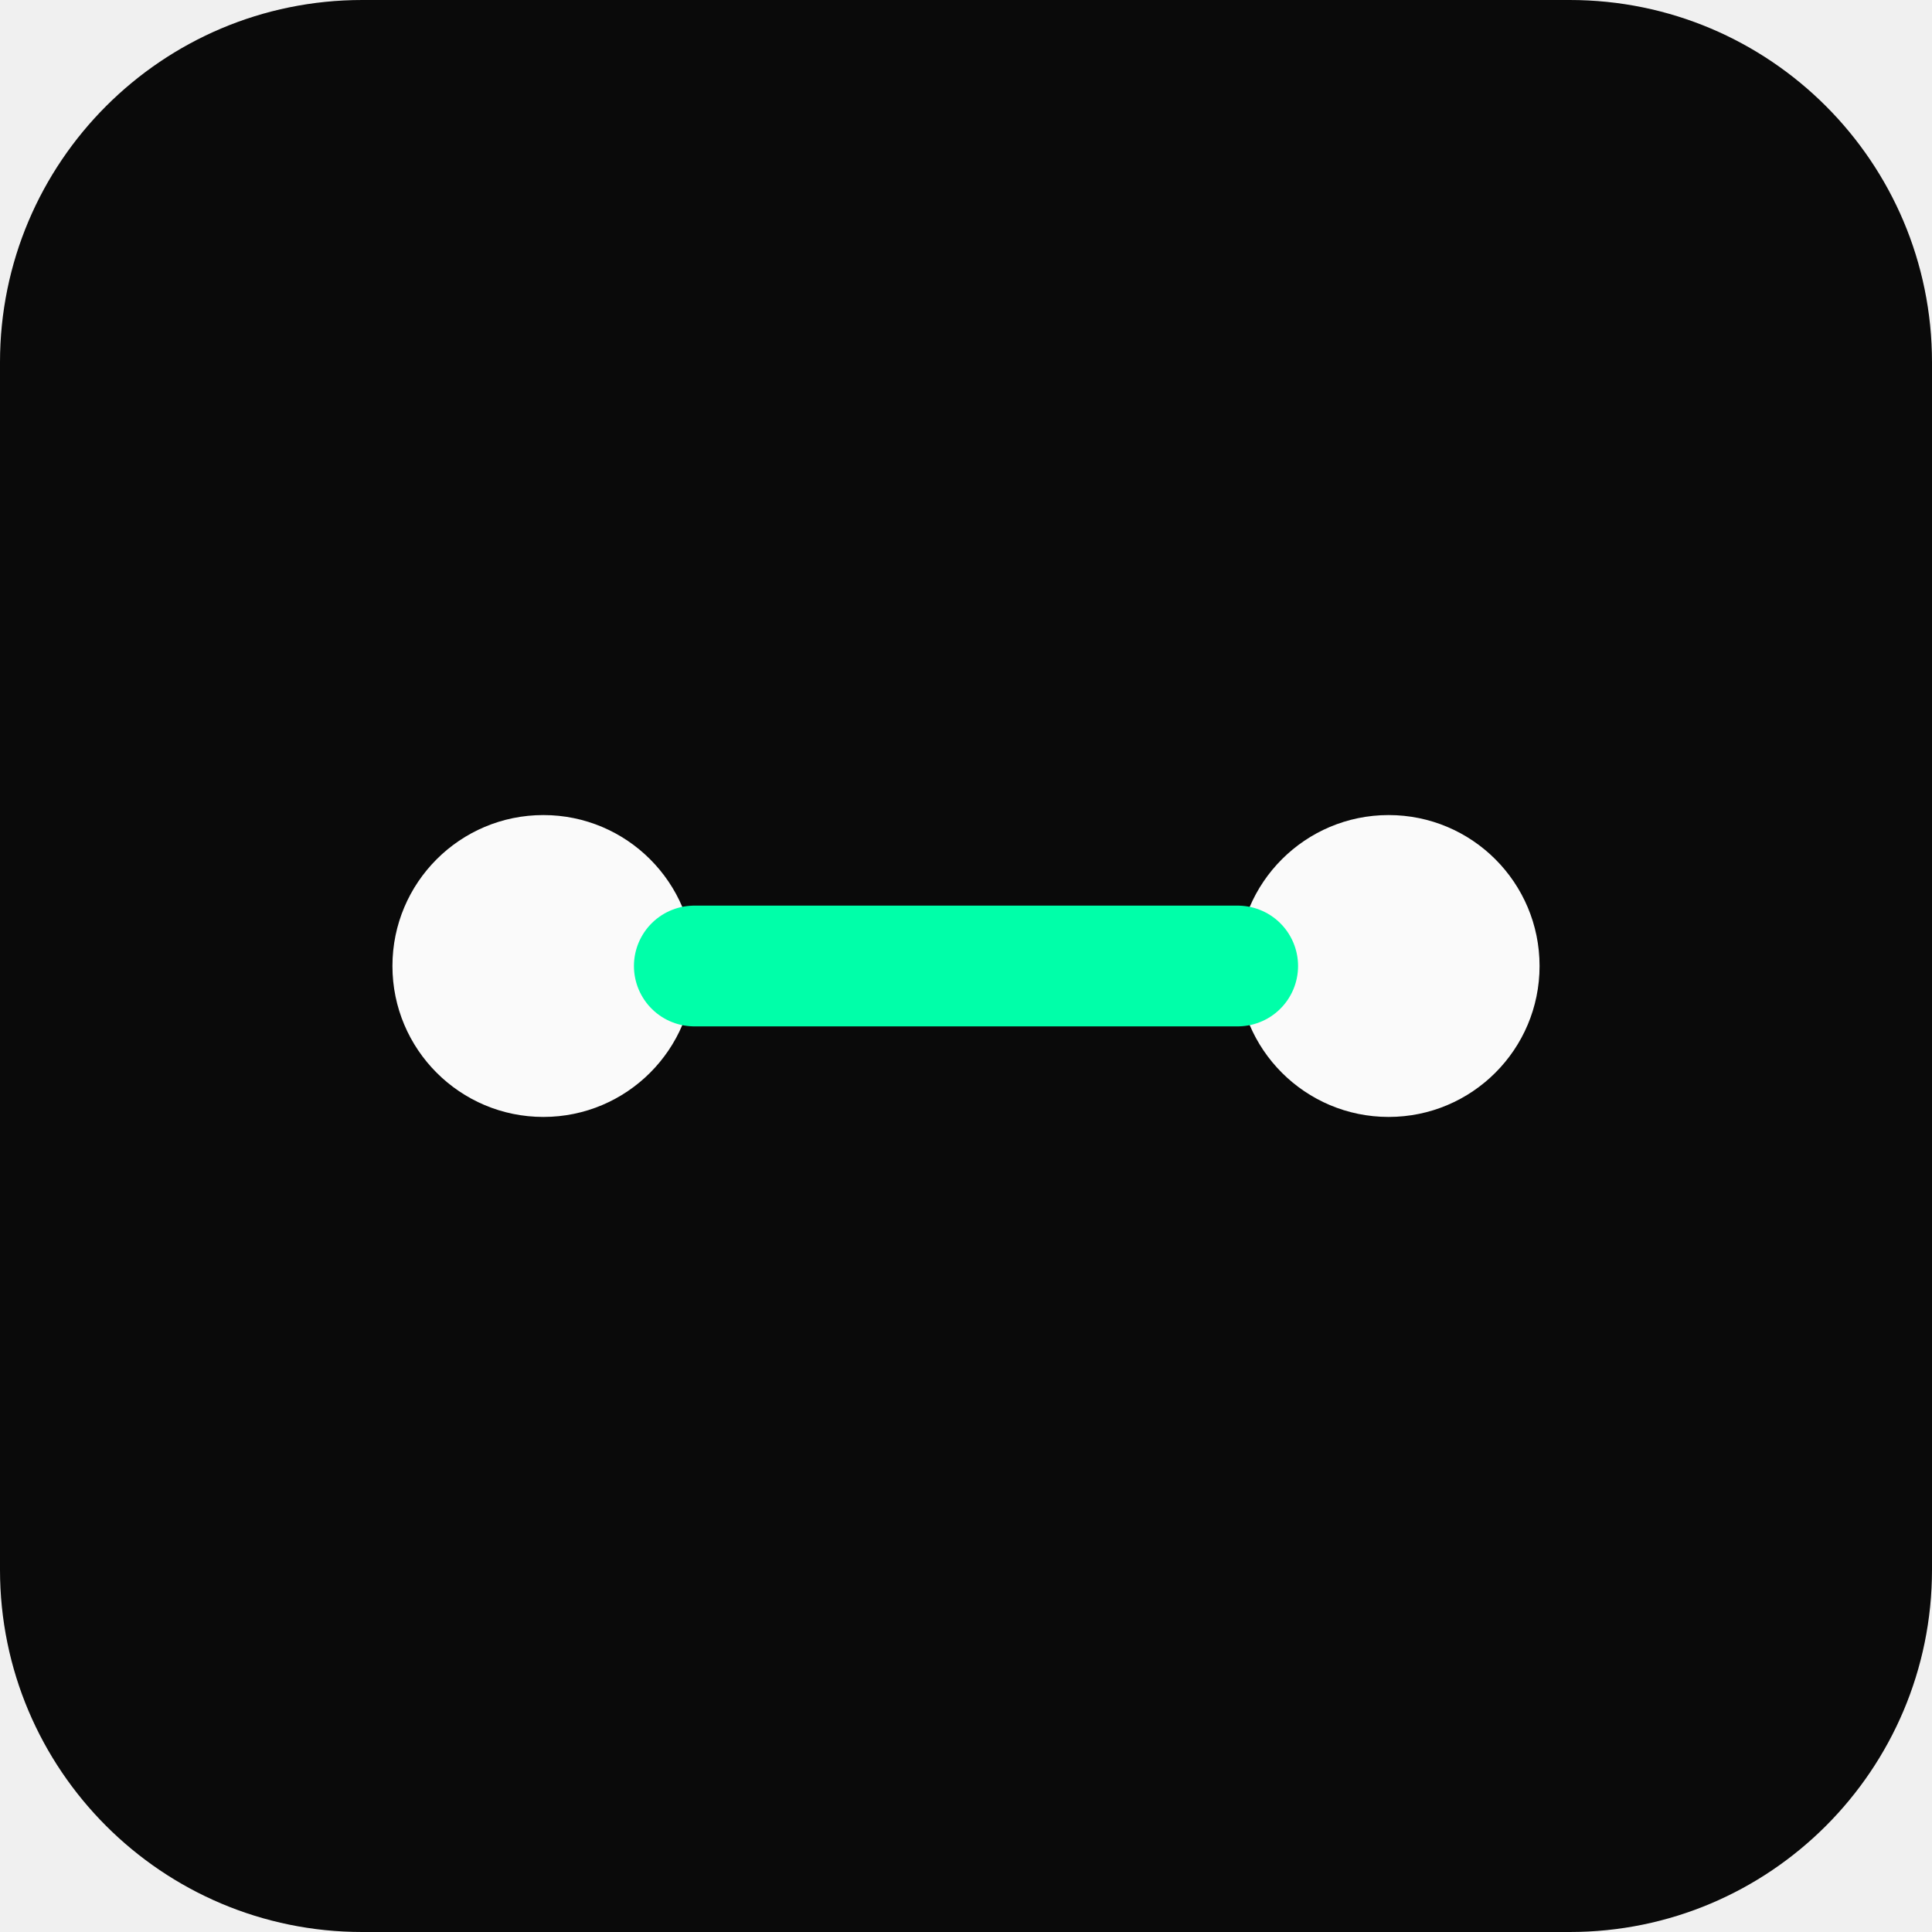
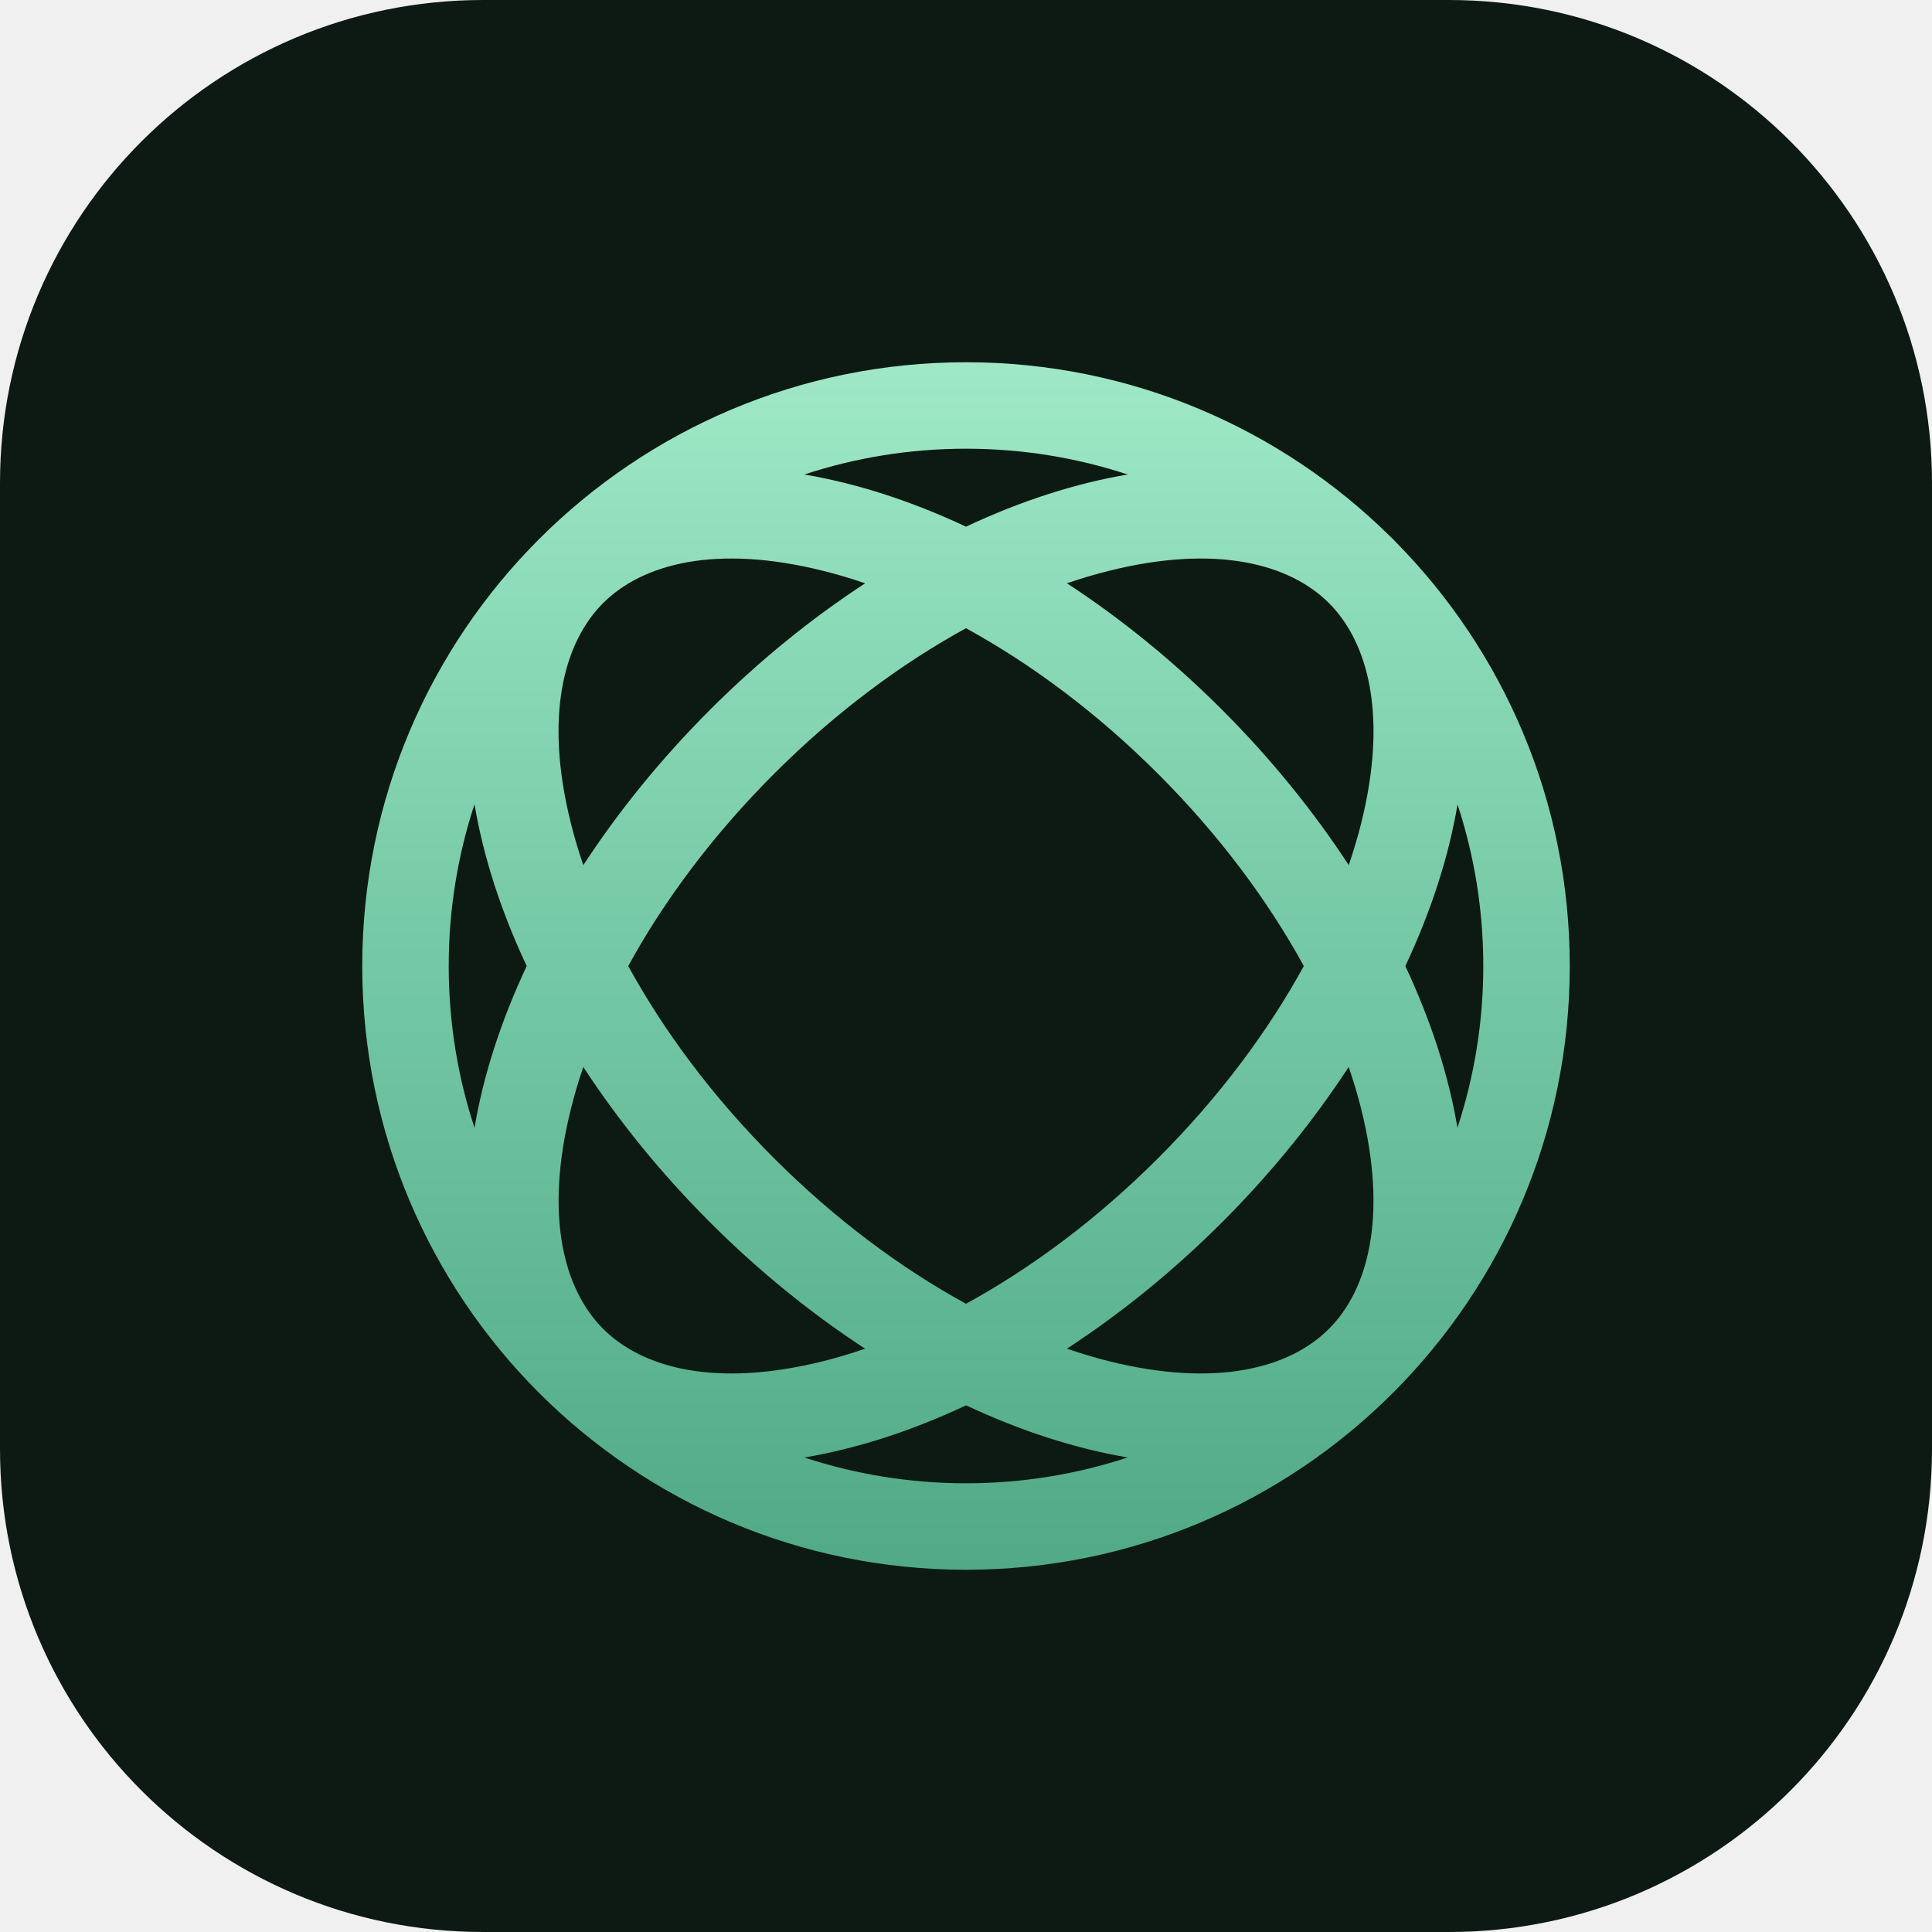
- <svg xmlns="http://www.w3.org/2000/svg" viewBox="0 0 32 32" width="32" height="32" fill="none" role="img" aria-label="claude-bridge">
-   <rect width="32" height="32" rx="6" fill="#0a0a0a" />
-   <circle cx="9" cy="16" r="2.5" fill="#fafafa" />
-   <circle cx="23" cy="16" r="2.5" fill="#fafafa" />
-   <path d="M11.5 16 H20.5" stroke="#00ffa9" stroke-width="2" stroke-linecap="round" />
+ <svg xmlns="http://www.w3.org/2000/svg" width="32" height="32" viewBox="0 0 48 48" fill="none" role="img" aria-label="Reverb">
+   <g clip-path="url(#fav-clip)">
+     <rect width="48" height="48" rx="12" fill="#0D1A14" />
+     <path d="M24 9C28.102 9 31.819 10.648 34.527 13.316C34.554 13.342 34.582 13.367 34.608 13.394C34.635 13.42 34.66 13.448 34.687 13.476C37.353 16.183 39 19.899 39 24C39 32.284 32.284 39 24 39C15.716 39 9 32.284 9 24C9 15.716 15.716 9 24 9ZM24.002 34.915C22.632 35.559 21.274 35.994 19.984 36.211C21.248 36.626 22.598 36.852 24 36.852C25.403 36.852 26.753 36.626 28.018 36.21C26.729 35.993 25.371 35.558 24.002 34.915ZM14.492 26.509C14.372 26.86 14.269 27.206 14.185 27.546C13.519 30.209 14.007 32.037 14.986 33.016C15.965 33.995 17.793 34.483 20.456 33.817C20.796 33.733 21.142 33.628 21.493 33.508C20.167 32.642 18.863 31.591 17.636 30.364C16.41 29.138 15.358 27.834 14.492 26.509ZM33.508 26.508C32.642 27.833 31.592 29.138 30.365 30.364C29.138 31.591 27.833 32.642 26.507 33.508C26.859 33.628 27.206 33.732 27.546 33.817C30.209 34.483 32.037 33.995 33.016 33.016C33.995 32.037 34.483 30.209 33.817 27.546C33.732 27.206 33.628 26.86 33.508 26.508ZM24 15.608C22.393 16.488 20.758 17.698 19.229 19.227C17.698 20.758 16.488 22.394 15.608 24.001C16.488 25.607 17.697 27.243 19.227 28.773C20.757 30.303 22.393 31.512 24 32.392C25.607 31.512 27.244 30.304 28.774 28.773C30.304 27.244 31.513 25.608 32.393 24.001C31.513 22.394 30.303 20.757 28.773 19.227C27.242 17.697 25.607 16.488 24 15.608ZM11.789 19.981C11.373 21.246 11.148 22.596 11.148 24C11.148 25.404 11.373 26.755 11.789 28.02C12.006 26.73 12.442 25.371 13.086 24.001C12.442 22.631 12.006 21.271 11.789 19.981ZM36.212 19.986C35.995 21.275 35.558 22.633 34.915 24.002C35.558 25.371 35.993 26.729 36.21 28.018C36.626 26.753 36.852 25.403 36.852 24C36.852 22.598 36.627 21.249 36.212 19.986ZM20.454 14.183C17.791 13.517 15.963 14.005 14.984 14.984C14.005 15.963 13.517 17.791 14.183 20.454C14.268 20.795 14.371 21.142 14.492 21.495C15.359 20.169 16.41 18.864 17.638 17.637C18.865 16.41 20.169 15.358 21.495 14.492C21.142 14.371 20.795 14.268 20.454 14.183ZM33.018 14.984C32.039 14.005 30.211 13.517 27.548 14.183C27.207 14.268 26.859 14.371 26.507 14.491C27.833 15.357 29.137 16.409 30.364 17.636C31.591 18.863 32.642 20.168 33.509 21.494C33.629 21.142 33.733 20.794 33.818 20.454C34.484 17.791 33.996 15.963 33.018 14.984ZM24 11.148C22.596 11.148 21.246 11.373 19.981 11.789C21.271 12.006 22.63 12.441 24 13.085C25.37 12.441 26.728 12.006 28.018 11.789C26.753 11.373 25.403 11.148 24 11.148Z" fill="url(#fav-p1)" />
+   </g>
+   <defs>
+     <linearGradient id="fav-p1" x1="24" y1="9" x2="24" y2="39" gradientUnits="userSpaceOnUse">
+       <stop stop-color="#A7F3D0" stop-opacity="0.95" />
+       <stop offset="1" stop-color="#6EE7B7" stop-opacity="0.7" />
+     </linearGradient>
+     <clipPath id="fav-clip">
+       <rect width="48" height="48" rx="12" fill="white" />
+     </clipPath>
+   </defs>
</svg>
